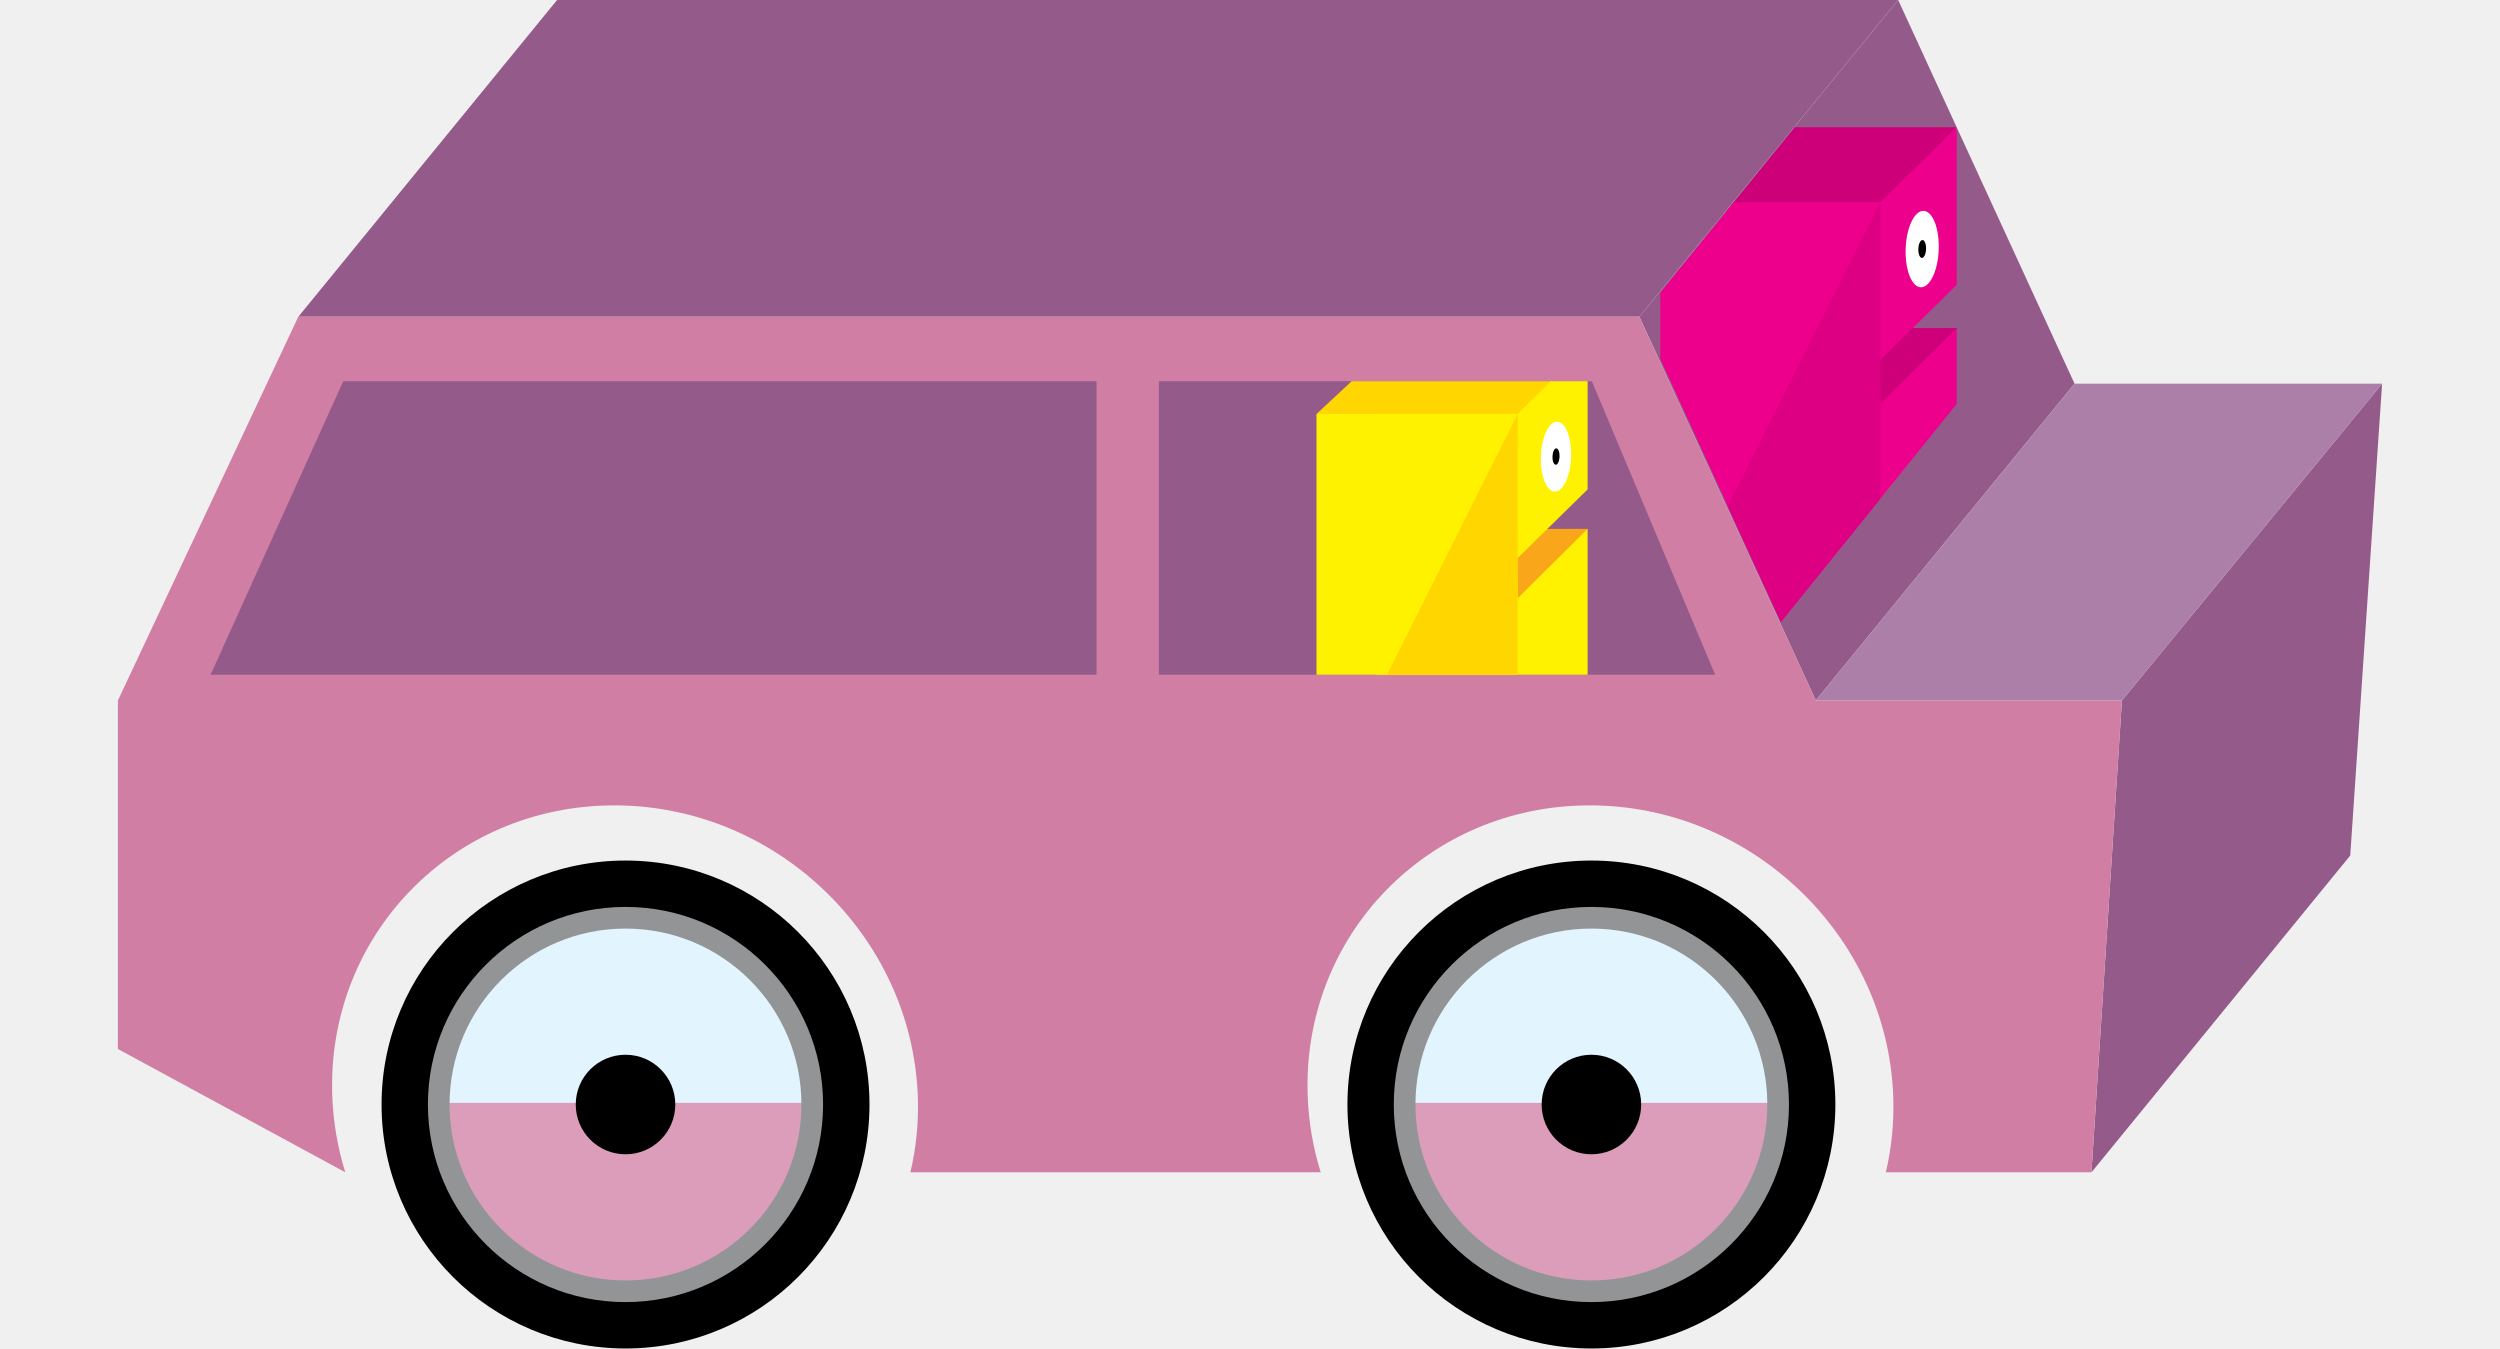
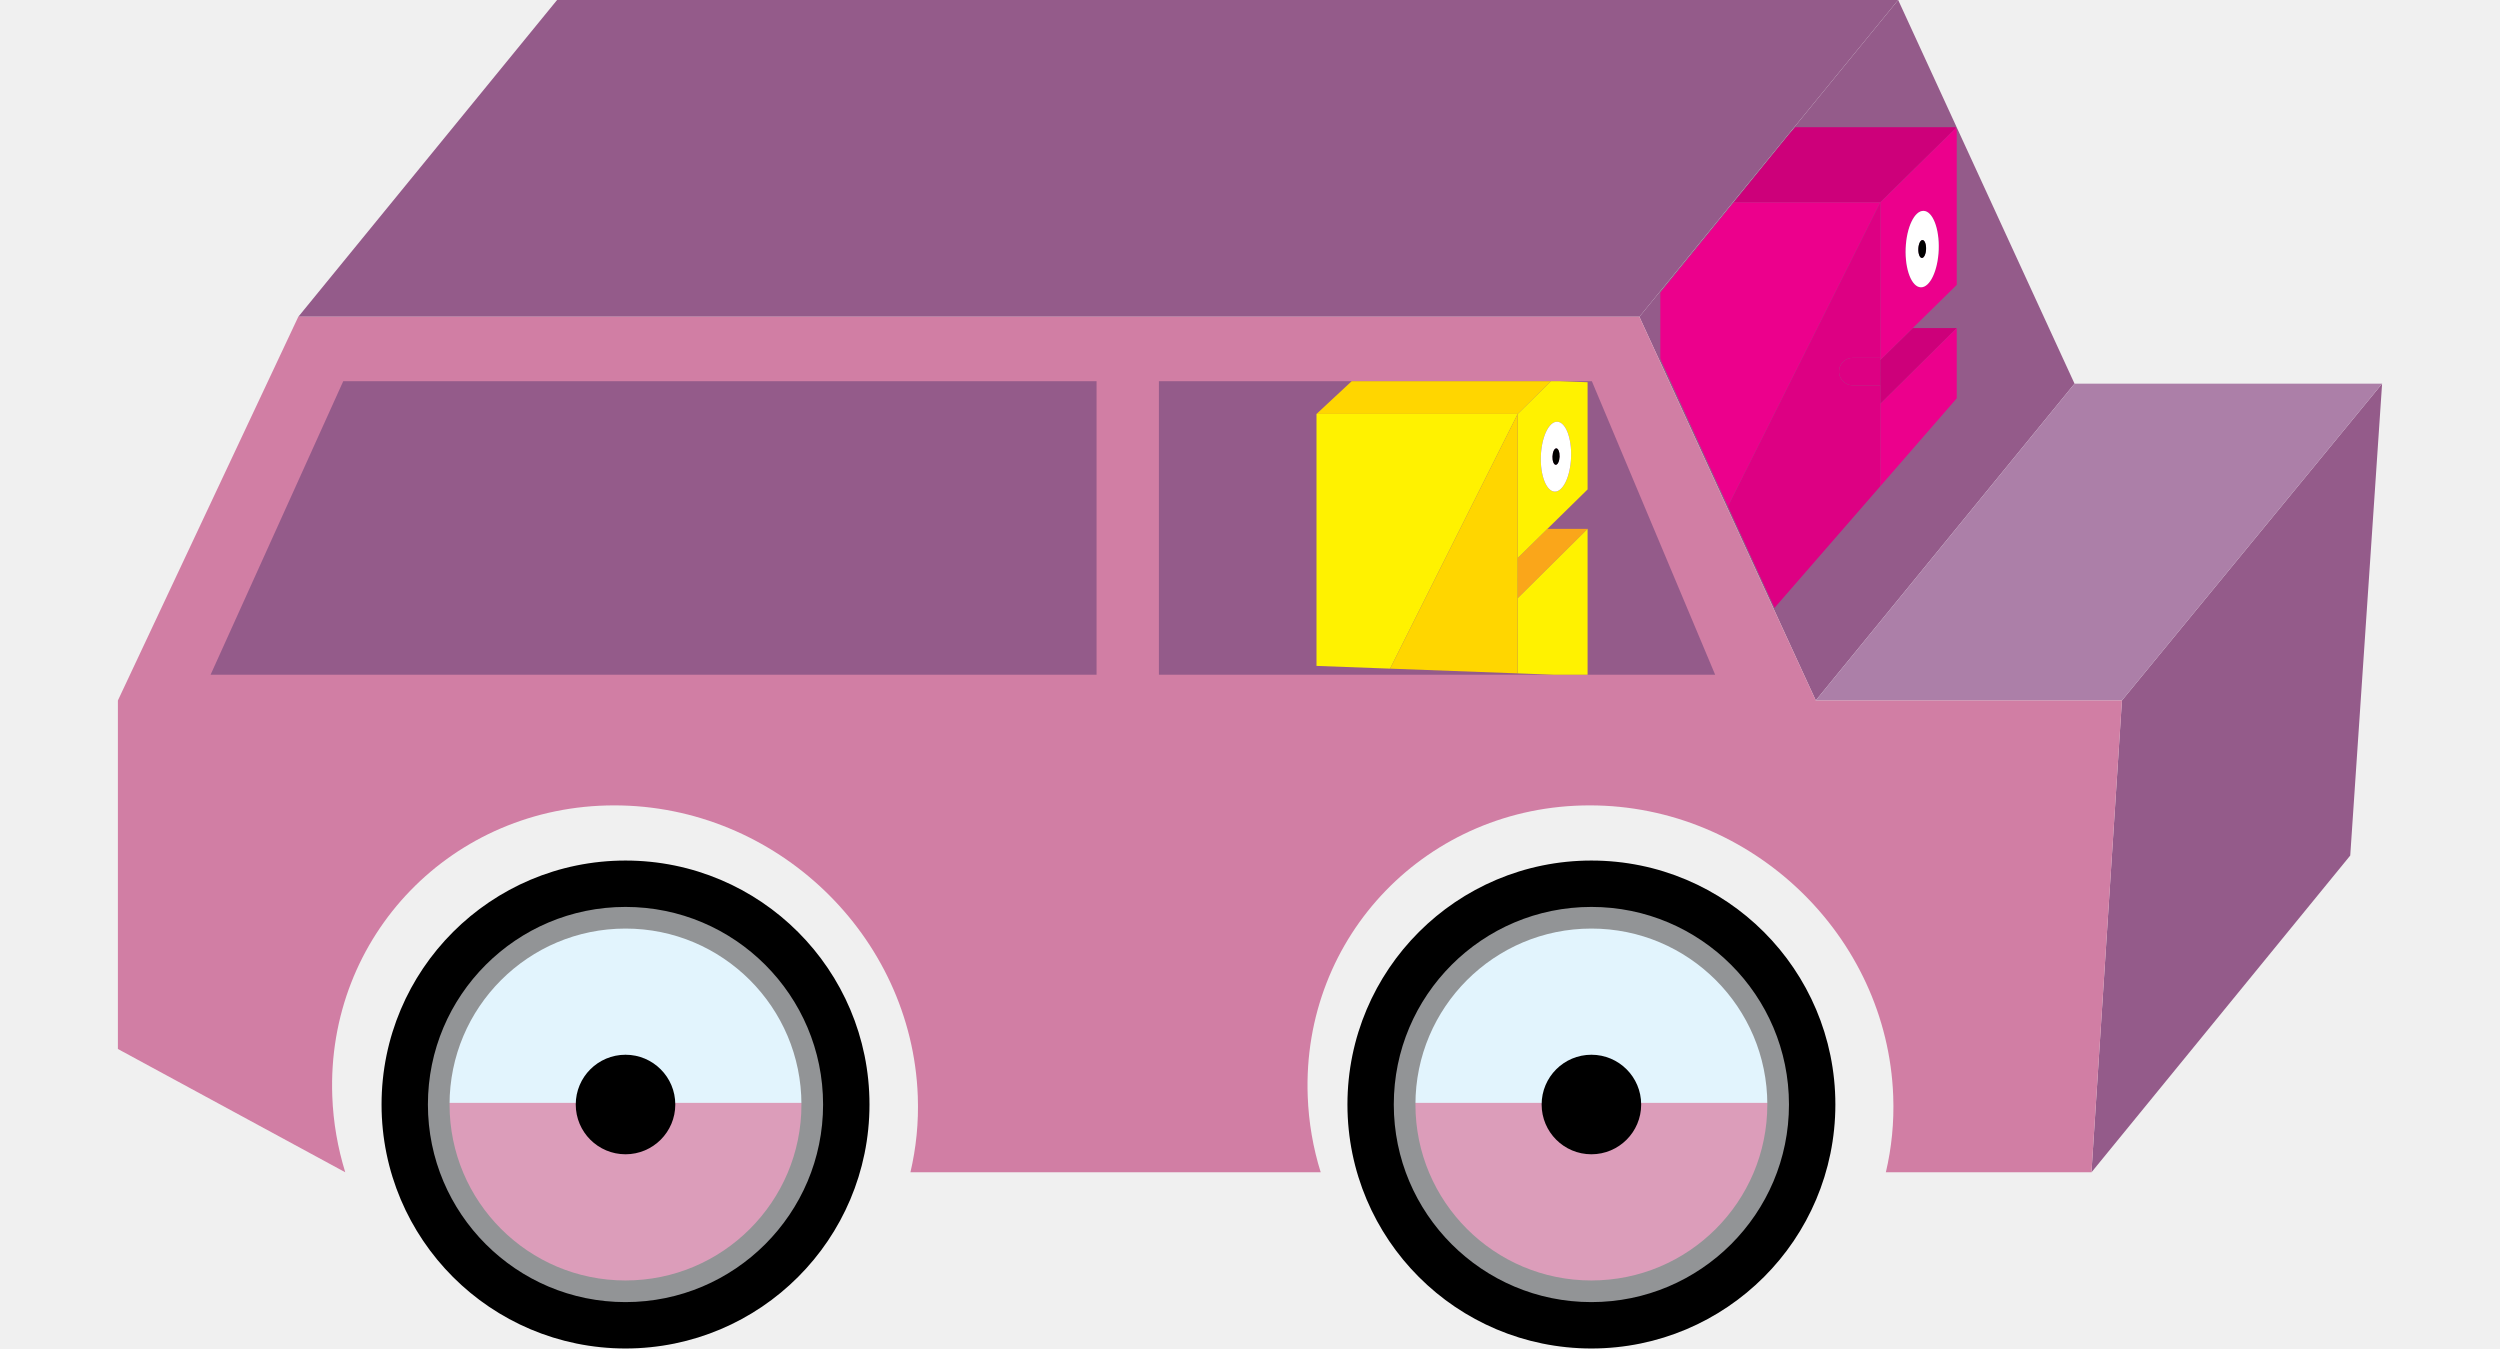
- <svg xmlns="http://www.w3.org/2000/svg" xmlns:xlink="http://www.w3.org/1999/xlink" version="1.1" id="Layer_1" x="0px" y="0px" width="106.04px" height="57.197px" viewBox="0 0 106.04 57.197" enable-background="new 0 0 106.04 57.197" xml:space="preserve">
-   <path fill="#E2F4FD" d="M76.864,46.781c-0.037-5.14-4.213-9.296-9.362-9.296c-5.149,0-9.326,4.156-9.362,9.296H76.864z" />
-   <path fill="#DC9DBA" d="M76.864,46.778c-0.037,5.14-4.213,9.296-9.362,9.296c-5.149,0-9.326-4.156-9.362-9.296H76.864z" />
-   <path fill="#929496" d="M75.947,46.849h-0.984c-0.001,2.064-0.834,3.923-2.186,5.277c-1.354,1.352-3.213,2.185-5.277,2.186  c-2.064,0-3.923-0.834-5.277-2.186c-1.352-1.354-2.185-3.213-2.186-5.277c0.001-2.064,0.834-3.923,2.186-5.277  c1.354-1.352,3.213-2.185,5.277-2.186c2.064,0,3.923,0.834,5.277,2.186c1.352,1.354,2.185,3.213,2.186,5.277H75.947h0.984  c0-2.601-1.057-4.964-2.762-6.668c-1.703-1.705-4.067-2.762-6.668-2.762c-2.601,0-4.964,1.057-6.668,2.762  c-1.705,1.703-2.762,4.067-2.762,6.668c0,2.601,1.057,4.964,2.762,6.668c1.703,1.705,4.067,2.762,6.668,2.762  c2.601,0,4.964-1.057,6.668-2.762c1.705-1.703,2.762-4.067,2.762-6.668H75.947z" />
-   <path d="M76.865,46.849h-0.984c0,2.317-0.936,4.406-2.455,5.926c-1.52,1.518-3.609,2.454-5.926,2.455  c-2.317,0-4.406-0.936-5.926-2.455c-1.518-1.52-2.454-3.609-2.455-5.926c0-2.317,0.936-4.406,2.455-5.926  c1.52-1.518,3.609-2.454,5.926-2.455c2.317,0,4.406,0.936,5.926,2.455c1.518,1.52,2.454,3.609,2.455,5.926H76.865h0.984  c0-2.854-1.16-5.447-3.031-7.317c-1.869-1.871-4.463-3.031-7.317-3.031c-2.854,0-5.447,1.16-7.317,3.031  c-1.871,1.869-3.031,4.463-3.031,7.317c0,2.854,1.16,5.447,3.031,7.317c1.869,1.871,4.463,3.031,7.317,3.031  c2.854,0.001,5.447-1.16,7.317-3.031c1.871-1.869,3.031-4.463,3.031-7.317H76.865z" />
+ <svg xmlns="http://www.w3.org/2000/svg" version="1.1" id="Layer_1" x="0px" y="0px" width="106.04px" height="57.197px" viewBox="0 0 106.04 57.197" enable-background="new 0 0 106.04 57.197" xml:space="preserve">
+   <path fill="#E2F4FD" d="M76.864,46.781c-0.037-5.14-4.213-9.296-9.362-9.296s-9.326,4.156-9.362,9.296H76.864z" />
+   <path fill="#DC9DBA" d="M76.864,46.778c-0.037,5.14-4.213,9.296-9.362,9.296s-9.326-4.156-9.362-9.296H76.864z" />
+   <path fill="#929496" d="M75.947,46.849h-0.984c-0.001,2.064-0.834,3.923-2.186,5.277c-1.354,1.352-3.213,2.185-5.277,2.186  c-2.064,0-3.923-0.834-5.277-2.186c-1.352-1.354-2.185-3.213-2.186-5.277c0.001-2.064,0.834-3.923,2.186-5.277  c1.354-1.352,3.213-2.185,5.277-2.186c2.064,0,3.923,0.834,5.277,2.186c1.352,1.354,2.185,3.213,2.186,5.277H75.947h0.984  c0-2.601-1.057-4.964-2.762-6.668c-1.703-1.705-4.067-2.762-6.668-2.762s-4.964,1.057-6.668,2.762  c-1.705,1.703-2.762,4.067-2.762,6.668c0,2.601,1.057,4.964,2.762,6.668c1.703,1.705,4.067,2.762,6.668,2.762  s4.964-1.057,6.668-2.762c1.705-1.703,2.762-4.067,2.762-6.668H75.947z" />
+   <path d="M76.865,46.849h-0.984c0,2.317-0.936,4.406-2.455,5.926c-1.52,1.518-3.609,2.454-5.926,2.455  c-2.317,0-4.406-0.936-5.926-2.455c-1.518-1.52-2.454-3.609-2.455-5.926c0-2.317,0.936-4.406,2.455-5.926  c1.52-1.518,3.609-2.454,5.926-2.455c2.317,0,4.406,0.936,5.926,2.455c1.518,1.52,2.454,3.609,2.455,5.926L76.865,46.849l0.984,0  c0-2.854-1.16-5.447-3.031-7.317c-1.869-1.871-4.463-3.031-7.317-3.031c-2.854,0-5.447,1.16-7.317,3.031  c-1.871,1.869-3.031,4.463-3.031,7.317s1.16,5.447,3.031,7.317c1.869,1.871,4.463,3.031,7.317,3.031  c2.854,0.001,5.447-1.16,7.317-3.031c1.871-1.869,3.031-4.463,3.031-7.317C77.849,46.849,76.865,46.849,76.865,46.849z" />
  <circle cx="67.501" cy="46.849" r="2.111" />
-   <path fill="#E2F4FD" d="M35.894,46.781c-0.037-5.14-4.213-9.296-9.362-9.296c-5.149,0-9.326,4.156-9.362,9.296H35.894z" />
-   <path fill="#DC9DBA" d="M35.894,46.778c-0.037,5.14-4.213,9.296-9.362,9.296c-5.149,0-9.326-4.156-9.362-9.296H35.894z" />
-   <path fill="#929496" d="M34.978,46.849h-0.984c0,2.064-0.834,3.923-2.186,5.277c-1.354,1.352-3.213,2.185-5.277,2.186  c-2.064,0-3.923-0.834-5.277-2.186c-1.352-1.354-2.185-3.213-2.186-5.277c0-2.064,0.834-3.923,2.186-5.277  c1.354-1.352,3.213-2.185,5.277-2.186c2.064,0,3.923,0.834,5.277,2.186c1.352,1.354,2.185,3.213,2.186,5.277H34.978h0.984  c0.001-2.601-1.057-4.964-2.762-6.668c-1.703-1.705-4.067-2.762-6.668-2.762c-2.601,0-4.964,1.057-6.668,2.762  c-1.705,1.703-2.762,4.067-2.762,6.668c-0.001,2.601,1.057,4.964,2.762,6.668c1.703,1.705,4.067,2.762,6.668,2.762  c2.601,0,4.964-1.057,6.668-2.762c1.705-1.703,2.762-4.067,2.762-6.668H34.978z" />
-   <path d="M35.896,46.849h-0.984c0,2.317-0.937,4.406-2.455,5.926c-1.52,1.518-3.609,2.454-5.926,2.455  c-2.317,0-4.406-0.936-5.926-2.455c-1.518-1.52-2.454-3.609-2.455-5.926c0-2.317,0.936-4.406,2.455-5.926  c1.52-1.518,3.609-2.454,5.926-2.455c2.317,0,4.406,0.936,5.926,2.455c1.518,1.52,2.454,3.609,2.455,5.926H35.896h0.984  c0.001-2.854-1.16-5.447-3.031-7.317c-1.869-1.871-4.463-3.031-7.317-3.031c-2.854,0-5.447,1.16-7.317,3.031  c-1.871,1.869-3.031,4.463-3.031,7.317c0,2.854,1.16,5.447,3.031,7.317c1.869,1.871,4.463,3.031,7.317,3.031  c2.854,0.001,5.447-1.16,7.317-3.031c1.871-1.869,3.031-4.463,3.031-7.317H35.896z" />
+   <path fill="#E2F4FD" d="M35.894,46.781c-0.037-5.14-4.213-9.296-9.362-9.296s-9.326,4.156-9.362,9.296H35.894z" />
+   <path fill="#DC9DBA" d="M35.894,46.778c-0.037,5.14-4.213,9.296-9.362,9.296s-9.326-4.156-9.362-9.296H35.894z" />
+   <path fill="#929496" d="M34.978,46.849h-0.984c0,2.064-0.834,3.923-2.186,5.277c-1.354,1.352-3.213,2.185-5.277,2.186  c-2.064,0-3.923-0.834-5.277-2.186c-1.352-1.354-2.185-3.213-2.186-5.277c0-2.064,0.834-3.923,2.186-5.277  c1.354-1.352,3.213-2.185,5.277-2.186c2.064,0,3.923,0.834,5.277,2.186c1.352,1.354,2.185,3.213,2.186,5.277H34.978h0.984  c0.001-2.601-1.057-4.964-2.762-6.668c-1.703-1.705-4.067-2.762-6.668-2.762s-4.964,1.057-6.668,2.762  c-1.705,1.703-2.762,4.067-2.762,6.668c-0.001,2.601,1.057,4.964,2.762,6.668c1.703,1.705,4.067,2.762,6.668,2.762  s4.964-1.057,6.668-2.762c1.705-1.703,2.762-4.067,2.762-6.668H34.978z" />
+   <path d="M35.896,46.849h-0.984c0,2.317-0.937,4.406-2.455,5.926c-1.52,1.518-3.609,2.454-5.926,2.455  c-2.317,0-4.406-0.936-5.926-2.455c-1.518-1.52-2.454-3.609-2.455-5.926c0-2.317,0.936-4.406,2.455-5.926  c1.52-1.518,3.609-2.454,5.926-2.455c2.317,0,4.406,0.936,5.926,2.455c1.518,1.52,2.454,3.609,2.455,5.926L35.896,46.849l0.984,0  c0.001-2.854-1.16-5.447-3.031-7.317c-1.869-1.871-4.463-3.031-7.317-3.031s-5.447,1.16-7.317,3.031  c-1.871,1.869-3.031,4.463-3.031,7.317s1.16,5.447,3.031,7.317c1.869,1.871,4.463,3.031,7.317,3.031  c2.854,0.001,5.447-1.16,7.317-3.031c1.871-1.869,3.031-4.463,3.031-7.317C36.88,46.849,35.896,46.849,35.896,46.849z" />
  <circle cx="26.532" cy="46.849" r="2.111" />
  <polygon fill="#945B8A" points="90.004,29.71 101.039,16.274 99.688,36.288 88.712,49.724 " />
  <polyline fill="#945B8A" points="69.536,13.436 80.513,0 87.994,16.274 77.018,29.71 69.536,13.436 " />
  <polygon fill="#945B8A" points="12.653,13.436 23.629,0 80.513,0 69.536,13.436 " />
  <polygon fill="#AC7FA8" points="77.018,29.71 87.994,16.274 101.039,16.274 90.004,29.71 " />
-   <path fill="#D17EA4" d="M77.018,29.71h12.987l-1.293,20.013h-8.721c0.241-1.028,0.354-2.109,0.312-3.228  c-0.251-6.812-6.015-12.334-12.873-12.334c-6.858,0-12.214,5.522-11.962,12.334c0.041,1.119,0.23,2.2,0.551,3.228H38.617  c0.241-1.028,0.354-2.109,0.312-3.228c-0.251-6.812-6.015-12.334-12.873-12.334c-6.858,0-12.214,5.522-11.962,12.334  c0.041,1.119,0.234,2.2,0.55,3.228l-9.643-5.229V29.71l7.651-16.274h56.883L77.018,29.71" />
+   <path fill="#D17EA4" d="M77.018,29.71h12.987l-1.293,20.013h-8.721c0.241-1.028,0.354-2.109,0.312-3.228  c-0.251-6.812-6.015-12.334-12.873-12.334s-12.214,5.522-11.962,12.334c0.041,1.119,0.23,2.2,0.551,3.228H38.617  c0.241-1.028,0.354-2.109,0.312-3.228c-0.251-6.812-6.015-12.334-12.873-12.334s-12.214,5.522-11.962,12.334  c0.041,1.119,0.234,2.2,0.55,3.228l-9.643-5.229V29.71l7.651-16.274h56.883L77.018,29.71" />
  <polygon fill="#945B8A" points="8.932,28.619 14.559,16.169 67.52,16.169 72.75,28.619 " />
  <rect x="46.512" y="15.272" fill="#D17EA4" width="2.644" height="14.086" />
-   <g>
-     <defs>
-       <polyline id="SVGID_1_" points="69.6,13.427 80.513,0 86.356,12.965 75.539,26.377 69.6,13.427   " />
-     </defs>
-     <clipPath id="SVGID_2_">
-       <use xlink:href="#SVGID_1_" overflow="visible" />
-     </clipPath>
-     <polyline clip-path="url(#SVGID_2_)" fill="#CD007A" points="82.997,13.914 78.45,13.914 79.537,18.168 81.369,17.85    82.997,13.914  " />
-     <polyline clip-path="url(#SVGID_2_)" fill="#CD007A" points="82.997,5.395 73.85,5.395 70.423,8.583 75.467,8.797 79.725,8.76    82.997,5.395  " />
-     <polyline clip-path="url(#SVGID_2_)" fill="#EC008C" points="79.747,17.139 79.747,15.275 82.997,12.084 82.997,5.395    79.755,8.583 73.213,8.583 73.213,27.208 79.751,27.208 82.997,24.338 82.997,13.914 79.747,17.139  " />
-     <path clip-path="url(#SVGID_2_)" fill="#EC008C" d="M78.584,16.343c-0.321,0-0.582-0.26-0.582-0.582s0.26-0.582,0.582-0.582h1.172   V8.583h-9.332v18.625h9.327l0.005-10.865H78.584" />
-     <polyline clip-path="url(#SVGID_2_)" fill="#CD007A" points="79.754,15.268 79.747,15.275 79.747,16.343 79.753,16.343    79.754,15.268  " />
-     <path clip-path="url(#SVGID_2_)" fill="#DD0083" d="M79.754,15.18h-1.17c-0.321,0-0.582,0.26-0.582,0.582s0.26,0.582,0.582,0.582   h1.163v-1.069l0.007-0.007V15.18" />
-     <path clip-path="url(#SVGID_2_)" fill="#DD0083" d="M79.755,8.583L73.293,21.48l2.246,4.897l4.213-5.224l0.001-4.81h-0.007h-1.163   c-0.321,0-0.582-0.26-0.582-0.582s0.26-0.582,0.582-0.582h1.17L79.755,8.583" />
-     <ellipse transform="matrix(0.9993 0.0371 -0.0371 0.9993 0.4475 -3.015)" clip-path="url(#SVGID_2_)" fill="#FFFFFF" cx="81.533" cy="10.562" rx="0.701" ry="1.622" />
-     <ellipse transform="matrix(0.9993 0.0371 -0.0371 0.9993 0.4482 -3.0188)" clip-path="url(#SVGID_2_)" cx="81.533" cy="10.562" rx="0.164" ry="0.38" />
-   </g>
-   <g>
-     <defs>
-       <polyline id="SVGID_3_" points="10.845,28.619 16.473,16.168 69.434,16.168 74.663,28.619 10.845,28.619   " />
-     </defs>
-     <clipPath id="SVGID_4_">
-       <use xlink:href="#SVGID_3_" overflow="visible" />
-     </clipPath>
-     <polygon clip-path="url(#SVGID_4_)" fill="#FAA61A" points="67.339,22.433 63.181,22.433 64.174,26.323 65.85,26.032  " />
-     <polygon clip-path="url(#SVGID_4_)" fill="#FFD600" points="67.339,14.642 58.974,14.642 55.841,17.558 60.453,17.754    64.347,17.72  " />
-     <polygon clip-path="url(#SVGID_4_)" fill="#FFF200" points="64.366,25.382 64.366,23.677 67.339,20.76 67.339,14.642    64.374,17.558 58.392,17.558 58.392,34.589 64.37,34.589 67.339,31.965 67.339,22.433  " />
-     <path clip-path="url(#SVGID_4_)" fill="#FFF200" d="M63.303,24.654c-0.294,0-0.532-0.238-0.532-0.532   c0-0.294,0.238-0.532,0.532-0.532h1.071v-6.032h-8.533v17.031h8.529l0.004-9.935H63.303z" />
-     <polygon clip-path="url(#SVGID_4_)" fill="#FFD600" points="64.374,17.558 55.841,34.589 64.37,34.589  " />
-     <ellipse transform="matrix(0.9993 0.0371 -0.0371 0.9993 0.7632 -2.4328)" clip-path="url(#SVGID_4_)" fill="#FFFFFF" cx="66" cy="19.368" rx="0.641" ry="1.483" />
-     <ellipse transform="matrix(0.9993 0.0371 -0.0371 0.9993 0.7648 -2.4378)" clip-path="url(#SVGID_4_)" cx="66" cy="19.368" rx="0.15" ry="0.348" />
-   </g>
+   <polygon fill="none" points="80.905,-0.032 76.149,5.395 82.944,5.395 82.961,5.431 82.997,5.512 82.997,12.084 81.133,13.914   82.997,13.914 82.997,16.896 86.263,13.141 " />
+   <polygon fill="none" points="73.537,8.583 75.859,5.726 69.501,12.981 70.424,15.207 70.424,12.413 " />
+   <polygon fill="none" points="70.494,15.377 74.956,26.142 75.267,25.784 73.293,21.48 " />
+   <polygon fill="#CD007A" points="79.753,16.343 79.756,16.343 79.756,17.13 82.997,13.914 81.133,13.914 79.754,15.268 " />
+   <polygon fill="#CD007A" points="73.537,8.583 79.755,8.583 82.961,5.431 82.944,5.395 76.149,5.395 75.859,5.726 " />
+   <polygon fill="#EC008C" points="79.756,17.13 79.754,20.625 82.997,16.896 82.997,13.914 " />
+   <path fill="#EC008C" d="M79.756,8.583v6.596h-0.003h-1.169c-0.322,0-0.582,0.26-0.582,0.582c0,0,0,0,0,0  c0-0.322,0.261-0.581,0.582-0.581h1.17v0.088v0l1.379-1.354l1.864-1.83V5.512l-0.036-0.081l-3.206,3.152H79.756z M81.471,12.185  c-0.387-0.014-0.674-0.752-0.64-1.647c0.033-0.895,0.374-1.609,0.761-1.595c0.387,0.014,0.674,0.752,0.64,1.647  C82.199,11.486,81.858,12.2,81.471,12.185z" />
+   <polygon fill="#EC008C" points="73.293,21.48 79.755,8.583 73.537,8.583 70.424,12.413 70.424,15.207 70.494,15.377 " />
+   <path fill="#EC008C" d="M78.002,15.761C78.002,15.761,78.002,15.761,78.002,15.761c0-0.322,0.26-0.582,0.582-0.582h-0.001  c-0.322,0-0.582,0.26-0.582,0.582c0,0.151,0.061,0.286,0.155,0.389C78.063,16.047,78.002,15.913,78.002,15.761  C78.002,15.762,78.002,15.762,78.002,15.761z" />
+   <rect x="79.754" y="8.583" fill="#EC008C" width="0.001" height="6.596" />
+   <polygon fill="#EC008C" points="79.756,17.13 79.756,16.343 79.753,16.343 79.752,20.627 79.754,20.625 " />
+   <polygon fill="#CD007A" points="79.754,15.268 79.747,15.275 79.747,16.343 79.753,16.343 79.754,15.268 " />
+   <path fill="#DD0083" d="M79.754,15.268V15.18h-1.17c-0.321,0-0.582,0.26-0.582,0.581c0,0,0,0,0,0.001  c0,0.151,0.061,0.285,0.154,0.388c0.107,0.117,0.256,0.193,0.427,0.193h0.001h1.162h0.001v-1.068L79.754,15.268z" />
+   <path fill="#DD0083" d="M79.753,16.343h-0.006h-0.001h-1.162h-0.001c-0.17,0-0.32-0.076-0.427-0.193  c-0.094-0.103-0.155-0.238-0.155-0.389c0-0.322,0.26-0.582,0.582-0.582h0.001h1.169l0.002-6.596L73.293,21.48l1.974,4.304  l4.485-5.157L79.753,16.343z" />
+   <path fill="#FFFFFF" d="M81.592,8.944c-0.387-0.014-0.727,0.7-0.761,1.595c-0.033,0.895,0.253,1.633,0.64,1.647  c0.387,0.014,0.727-0.7,0.761-1.595C82.265,9.695,81.979,8.958,81.592,8.944z M81.518,10.94c-0.091-0.003-0.158-0.176-0.15-0.386  c0.008-0.21,0.087-0.377,0.178-0.374s0.158,0.176,0.15,0.386C81.688,10.776,81.609,10.944,81.518,10.94z" />
+   <ellipse transform="matrix(0.0371 -0.9993 0.9993 0.0371 67.9537 91.645)" cx="81.532" cy="10.561" rx="0.38" ry="0.164" />
+   <polygon fill="none" points="69.55,16.295 67.339,16.213 67.339,20.76 65.634,22.433 67.339,22.433 67.339,28.619 65.906,28.619   74.314,28.931 " />
+   <polygon fill="none" points="57.334,16.168 65.787,16.168 66.132,16.168 16.626,14.33 10.54,26.564 55.841,28.245 55.841,17.558 " />
+   <polygon fill="#FAA61A" points="64.372,24.654 64.374,24.654 64.374,25.374 67.339,22.433 65.634,22.433 64.373,23.671 " />
+   <polygon fill="#FFD600" points="57.334,16.168 55.841,17.558 58.392,17.558 64.374,17.558 65.787,16.168 " />
+   <polygon fill="#FFF200" points="67.339,22.433 64.374,25.374 64.372,28.562 65.906,28.619 67.339,28.619 " />
+   <path fill="#FFF200" d="M65.787,16.168l-1.413,1.39v6.032h-0.001l0,0.081l1.261-1.238l1.705-1.673v-4.547l-1.207-0.045H65.787z   M65.943,20.852c-0.354-0.013-0.616-0.687-0.586-1.506c0.03-0.818,0.342-1.471,0.696-1.458c0.354,0.013,0.616,0.687,0.586,1.506  C66.609,20.212,66.297,20.865,65.943,20.852z" />
+   <polygon fill="#FFF200" points="64.374,17.558 64.373,23.59 64.374,23.59 " />
+   <polygon fill="#FFF200" points="64.374,25.374 64.374,24.654 64.372,24.654 64.371,28.562 64.372,28.562 " />
+   <polygon fill="#FFF200" points="64.374,17.558 58.392,17.558 55.841,17.558 55.841,28.245 58.961,28.361 " />
+   <polygon fill="#FFD600" points="64.372,24.654 64.373,23.671 64.373,23.59 64.374,17.558 58.961,28.361 64.371,28.562 " />
+   <path fill="#FFFFFF" d="M66.053,17.888c-0.354-0.013-0.665,0.64-0.696,1.458c-0.03,0.818,0.232,1.493,0.586,1.506  c0.354,0.013,0.665-0.64,0.696-1.458C66.669,18.576,66.407,17.901,66.053,17.888z M65.987,19.713  c-0.083-0.003-0.144-0.161-0.137-0.353s0.08-0.345,0.163-0.342c0.083,0.003,0.144,0.161,0.137,0.353  C66.143,19.563,66.07,19.716,65.987,19.713z" />
+   <ellipse transform="matrix(0.0372 -0.9993 0.9993 0.0372 44.1943 84.5996)" cx="66" cy="19.365" rx="0.348" ry="0.15" />
</svg>
